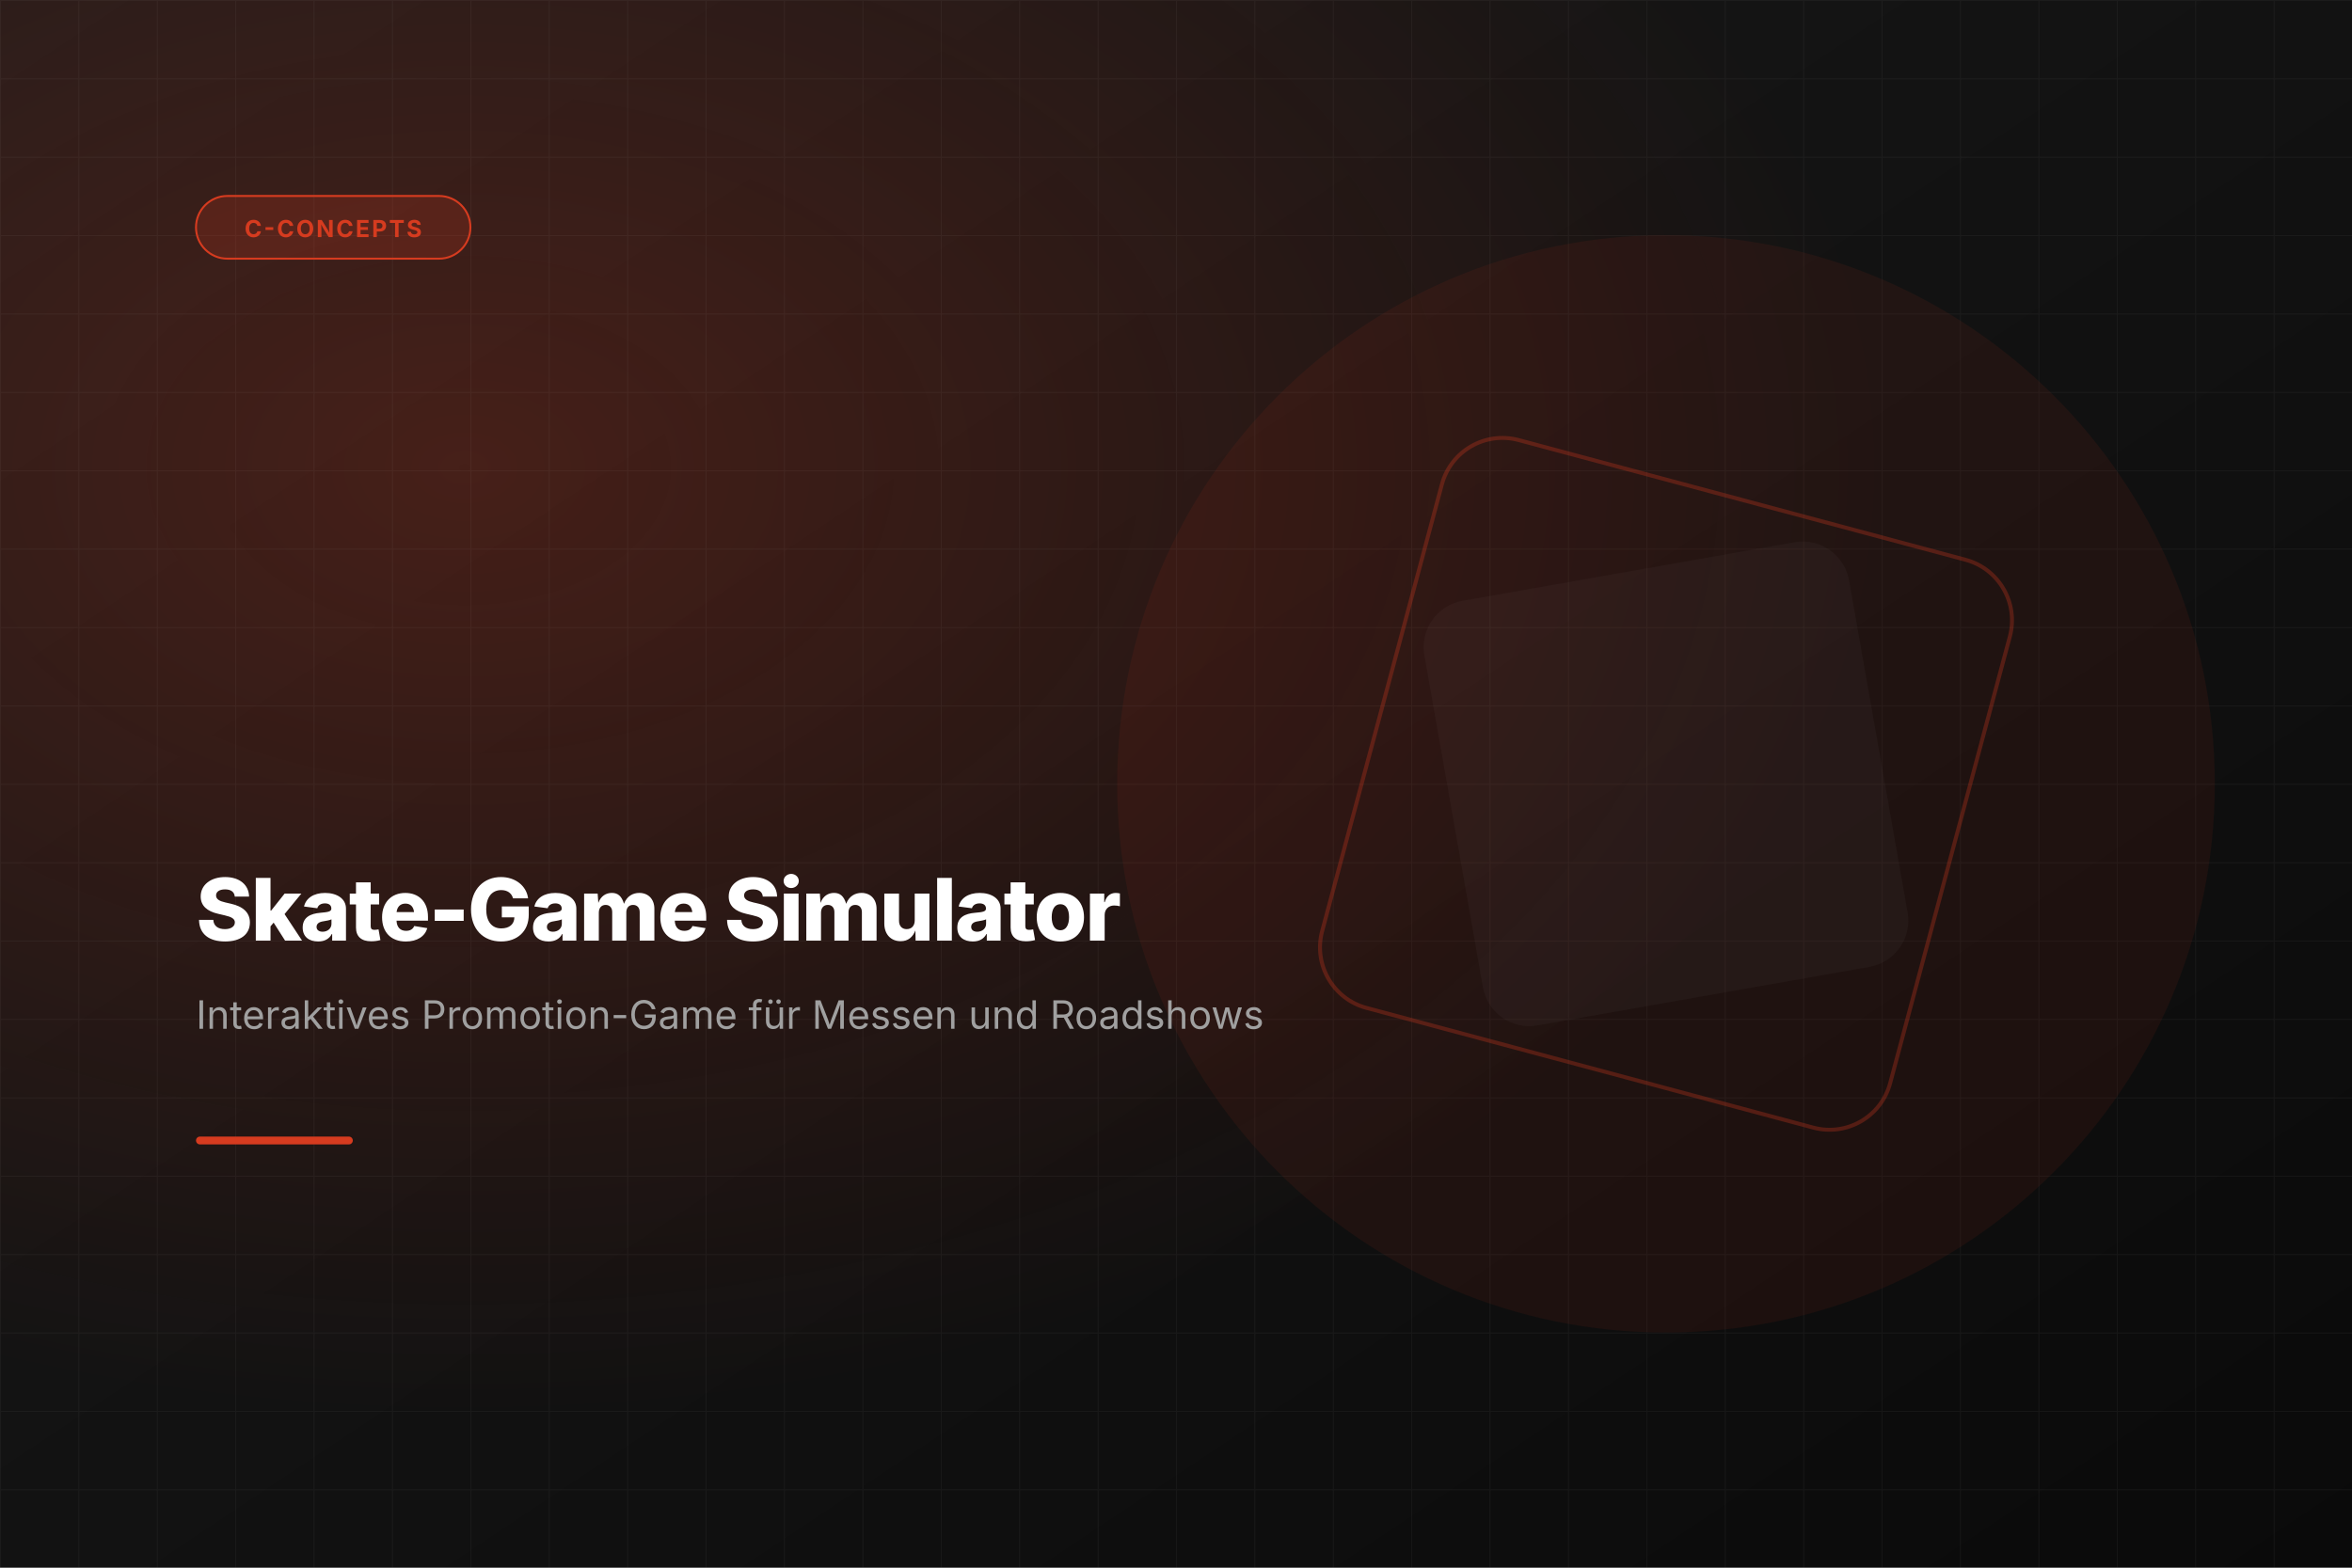
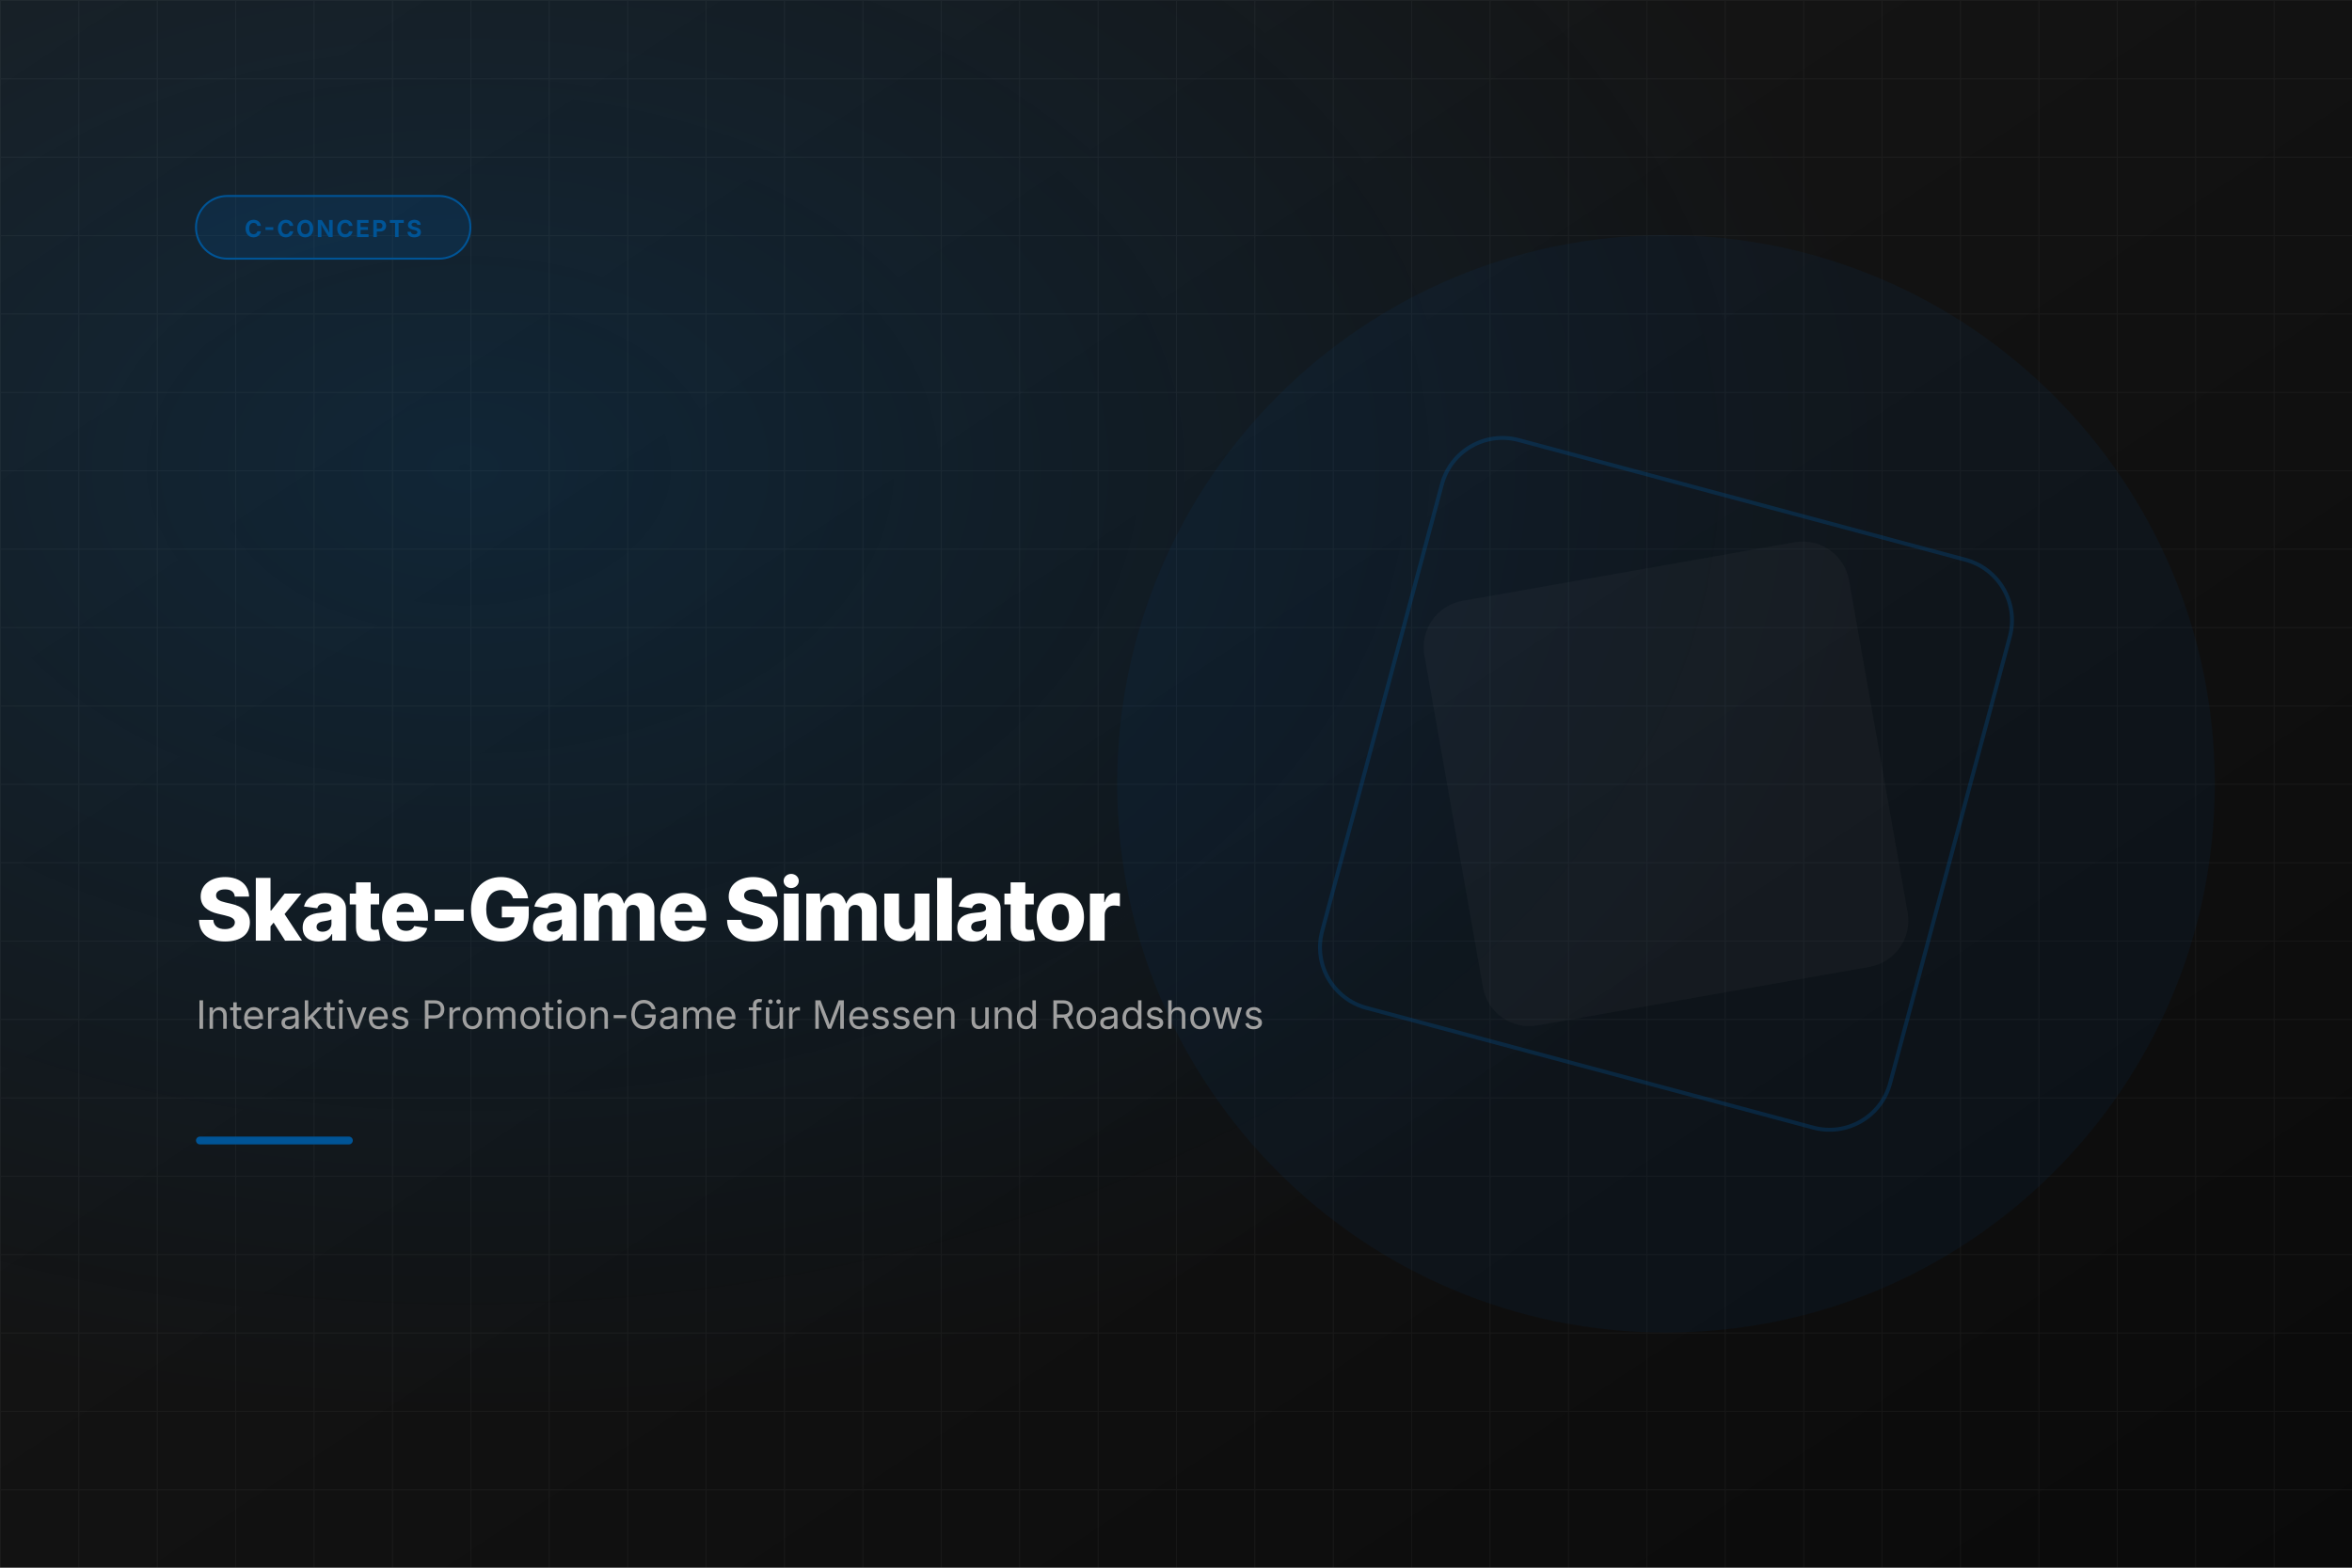
<svg xmlns="http://www.w3.org/2000/svg" viewBox="0 0 1200 800" width="100%" height="100%">
  <defs>
    <linearGradient id="bgGrad" x1="0%" y1="0%" x2="100%" y2="100%">
      <stop offset="0%" stop-color="#1A1A1A" />
      <stop offset="50%" stop-color="#121212" />
      <stop offset="100%" stop-color="#0A0A0A" />
    </linearGradient>
    <radialGradient id="accentGlow" cx="20%" cy="30%" r="60%">
-       <stop offset="0%" stop-color="#D63B1F" stop-opacity="0.25" />
-       <stop offset="100%" stop-color="#D63B1F" stop-opacity="0" />
+       <stop offset="0%" stop-color="#005496" stop-opacity="0.25" />
+       <stop offset="100%" stop-color="#005496" stop-opacity="0" />
    </radialGradient>
    <pattern id="grid" width="40" height="40" patternUnits="userSpaceOnUse">
      <path d="M 40 0 L 0 0 0 40" fill="none" stroke="#FFFFFF" stroke-opacity="0.04" stroke-width="1" />
    </pattern>
  </defs>
  <rect width="1200" height="800" fill="url(#bgGrad)" />
  <rect width="1200" height="800" fill="url(#accentGlow)" />
  <rect width="1200" height="800" fill="url(#grid)" />
-   <circle cx="850" cy="400" r="280" fill="#D63B1F" fill-opacity="0.08" />
-   <rect x="700" y="250" width="300" height="300" rx="32" fill="none" stroke="#D63B1F" stroke-opacity="0.3" stroke-width="2" transform="rotate(15 850 400)" />
+   <circle cx="850" cy="400" r="280" fill="#005496" fill-opacity="0.08" />
+   <rect x="700" y="250" width="300" height="300" rx="32" fill="none" stroke="#005496" stroke-opacity="0.3" stroke-width="2" transform="rotate(15 850 400)" />
  <rect x="740" y="290" width="220" height="220" rx="24" fill="#FFFFFF" fill-opacity="0.03" transform="rotate(-10 850 400)" />
  <g transform="translate(100, 100)">
-     <rect width="140" height="32" rx="16" fill="#D63B1F" fill-opacity="0.2" stroke="#D63B1F" stroke-width="1" />
-     <text x="70" y="21" fill="#D63B1F" font-family="system-ui, -apple-system, sans-serif" font-size="12" font-weight="700" text-anchor="middle" letter-spacing="1">C-CONCEPTS</text>
+     <rect width="140" height="32" rx="16" fill="#005496" fill-opacity="0.2" stroke="#005496" stroke-width="1" />
+     <text x="70" y="21" fill="#005496" font-family="system-ui, -apple-system, sans-serif" font-size="12" font-weight="700" text-anchor="middle" letter-spacing="1">C-CONCEPTS</text>
  </g>
  <g transform="translate(100, 480)">
    <text x="0" y="0" fill="#FFFFFF" font-family="system-ui, -apple-system, sans-serif" font-size="44" font-weight="800" letter-spacing="-1">Skate-Game Simulator</text>
    <text x="0" y="45" fill="#A0A0A0" font-family="system-ui, -apple-system, sans-serif" font-size="20" font-weight="400">Interaktives Promotion-Game für Messen und Roadshows</text>
  </g>
-   <rect x="100" y="580" width="80" height="4" rx="2" fill="#D63B1F" />
+   <rect x="100" y="580" width="80" height="4" rx="2" fill="#005496" />
</svg>
